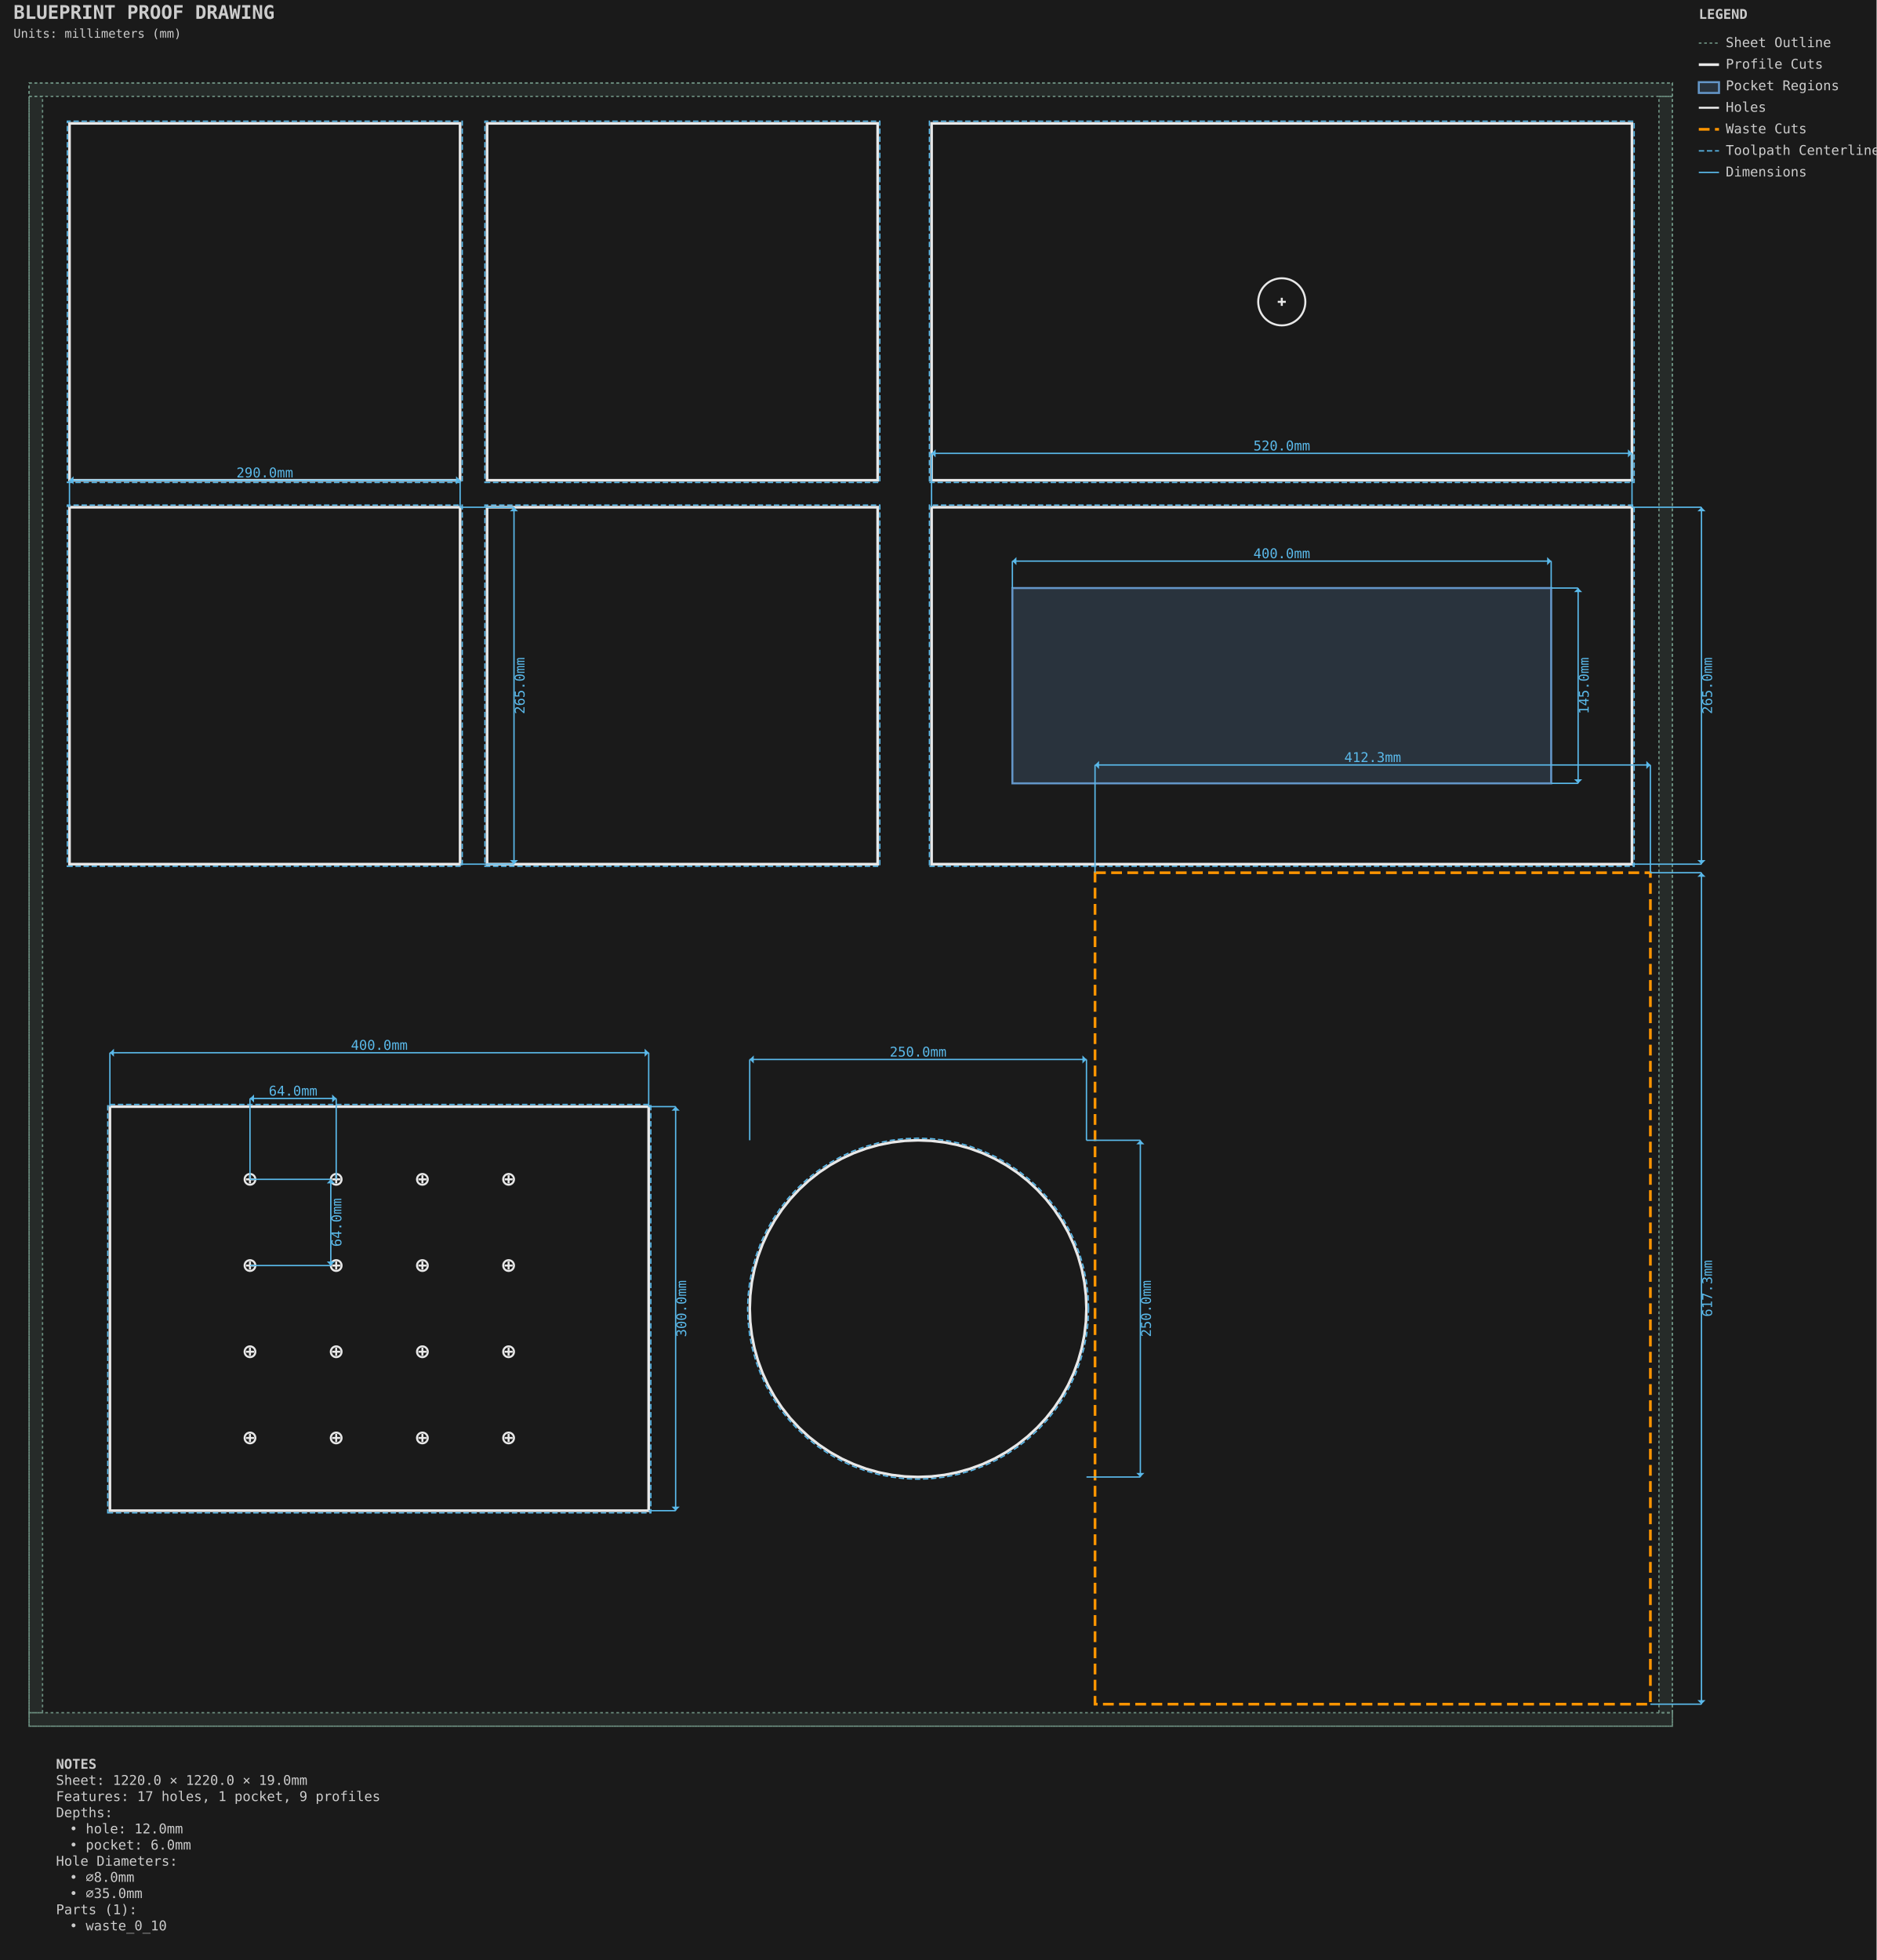
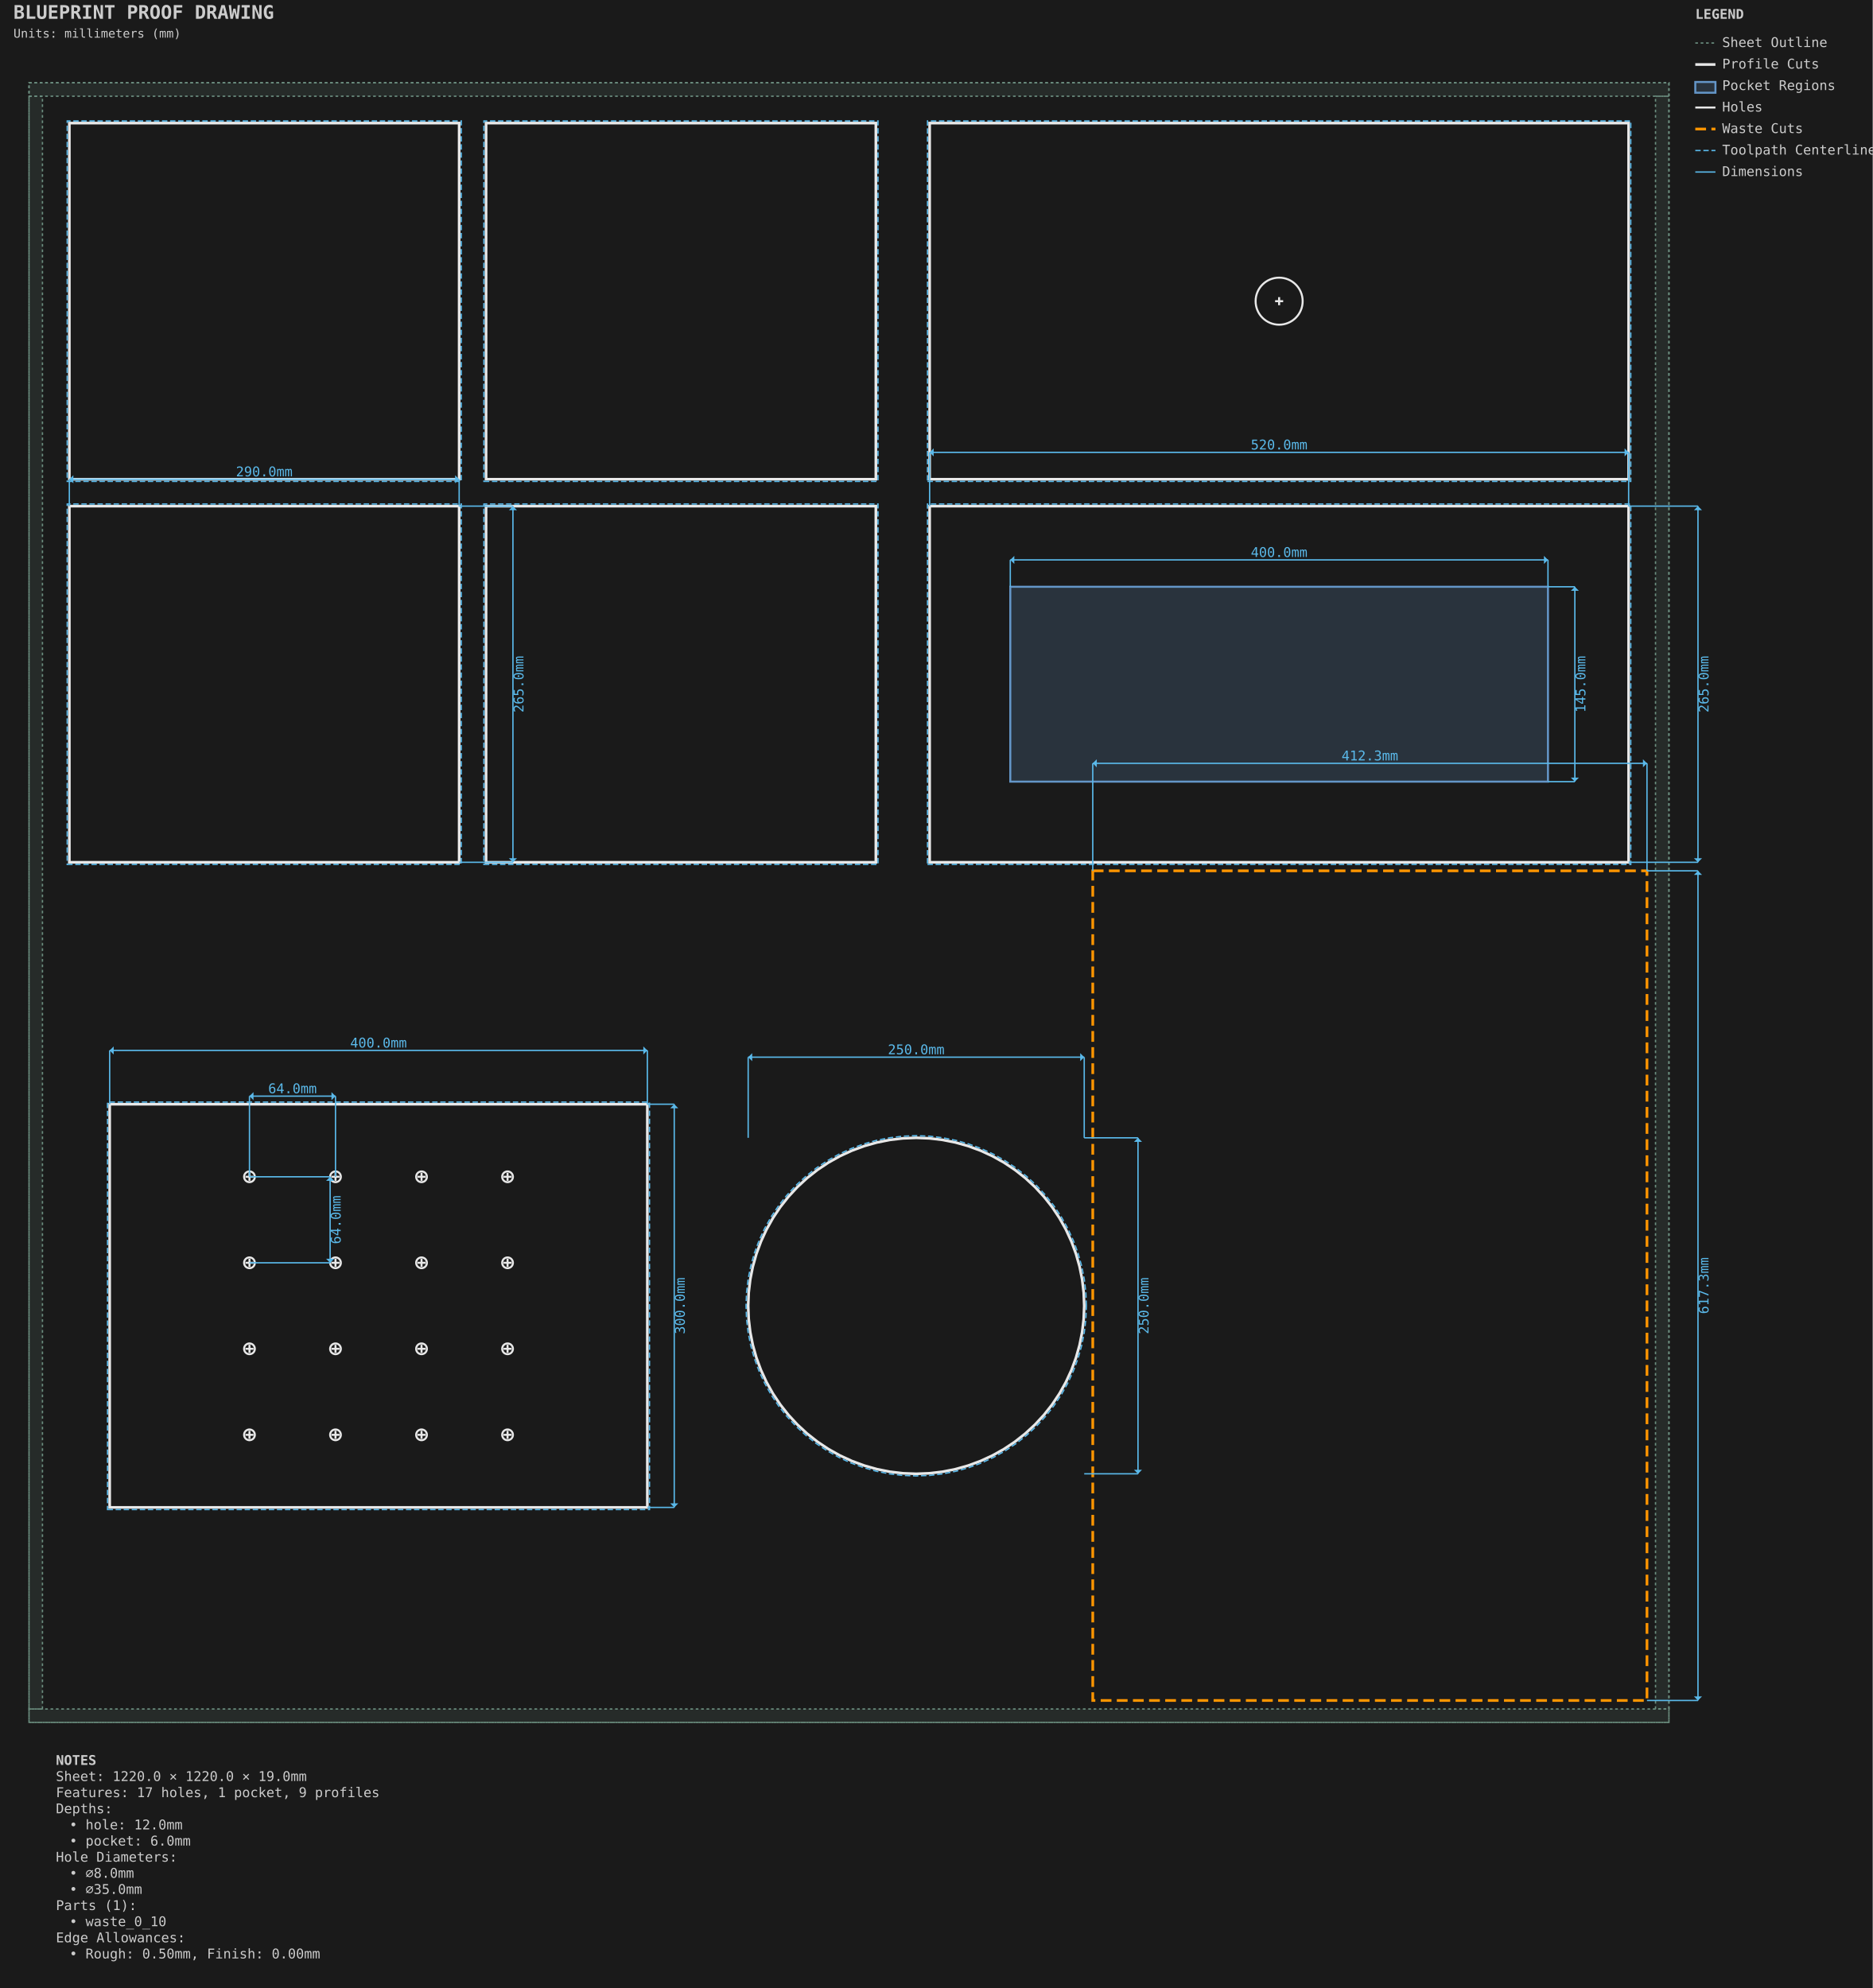
- <svg xmlns="http://www.w3.org/2000/svg" viewBox="-21.587 -61.587 1393.175 1455.175" width="1393.175mm" height="1455.175mm">
+ <svg xmlns="http://www.w3.org/2000/svg" viewBox="-21.587 -61.587 1393.175 1479.175" width="1393.175mm" height="1479.175mm">
  <style>.default { stroke: #e8e8e8; fill: none; stroke-width: 1; }
.sheet-outline { stroke: #6b8e7f; fill: none; stroke-width: 1; stroke-dasharray: 2,2; }
.profile { stroke: #e8e8e8; fill: none; stroke-width: 2; }
.pocket { stroke: #6496c8; fill: #6496c8; fill-opacity: 0.2; stroke-width: 1.5; }
.hole { stroke: #e8e8e8; fill: none; stroke-width: 1.5; }
.engrave { stroke: #888888; fill: none; stroke-width: 0.25; }
.keepout { stroke: #ff6b6b; fill: #ff6b6b; fill-opacity: 0.15; stroke-width: 1; stroke-dasharray: 4,2; }
.waste { stroke: #ff9500; fill: none; stroke-width: 2; stroke-dasharray: 8,4; }
.toolpath { stroke: #5ab9ea; fill: none; stroke-width: 1; stroke-dasharray: 4,2; }
.dimension { stroke: #5ab9ea; fill: none; stroke-width: 1; }
.dimension-text { fill: #5ab9ea; font-family: monospace; font-size: 10px; }
.construction { stroke: #6b8e7f; fill: none; stroke-width: 0.5; stroke-dasharray: 2,2; }
.label { fill: #ffcc00; font-family: monospace; font-size: 8px; font-weight: bold; }
.notes { fill: #cccccc; font-family: monospace; font-size: 10px; }
.table { stroke: #5c4a32; fill: #c4a46c; fill-opacity: 0.2; stroke-width: 1; }
.envelope { stroke: #ff6b6b; fill: none; stroke-width: 2; }
.spoilboard { stroke: none; fill: #4ecdc4; fill-opacity: 0.1; stroke-width: 0; }
.effective-envelope { stroke: #ffd93d; fill: none; stroke-width: 1; stroke-dasharray: 4,2; }
.origin { stroke: #ff6b6b; fill: #ff6b6b; stroke-width: 1; }
.centerline { stroke: #6b8e7f; fill: none; stroke-width: 0.5; stroke-dasharray: 8,4; }
.soft-limit { stroke: #ff9500; fill: none; stroke-width: 1.5; stroke-dasharray: 6,3; }
.t-track { stroke: none; fill: #66cc88; fill-opacity: 0.25; stroke-width: 0; }
.margin-zone { fill: #6b8e7f; fill-opacity: 0.15; }
.legend { fill: #cccccc; font-family: monospace; font-size: 10px; }
.title { fill: #cccccc; font-family: monospace; font-size: 14px; font-weight: bold; }
.section-label { fill: #5ab9ea; font-family: monospace; font-size: 9px; font-weight: bold; }
.callout-box { stroke: #5ab9ea; fill: none; stroke-width: 1; }
.callout-detail { stroke: #e8e8e8; fill: none; stroke-width: 1.5; }
.beam-assembly { stroke: #e8e8e8; fill: none; stroke-width: 1; }
.beam-layer { stroke: #6496c8; fill: #6496c8; fill-opacity: 0.15; stroke-width: 1; }
.beam-splice { stroke: #ff9500; fill: none; stroke-width: 1.5; stroke-dasharray: 4,2; }
.title-subtitle { fill: #cccccc; font-family: monospace; font-size: 9px; }
.callout-ref-text { fill: #5ab9ea; font-family: monospace; font-size: 7px; }
.callout-dim-text { fill: #5ab9ea; font-family: monospace; font-size: 8px; }
.beam-dim-text { fill: #5ab9ea; font-family: monospace; font-size: 8px; }
.beam-segment-text { fill: #5ab9ea; font-family: monospace; font-size: 7px; }
.heightfield-border { stroke: #ffcc00; fill: none; stroke-width: 1; stroke-dasharray: 4,2; }</style>
-   <rect x="-21.587" y="-61.587" width="1393.175" height="1455.175" fill="#1a1a1a" />
+   <rect x="-21.587" y="-61.587" width="1393.175" height="1479.175" fill="#1a1a1a" />
  <g id="SHEET_OUTLINE" class="sheet-outline">
    <rect x="0.000" y="0.000" width="1220.000" height="1220.000" stroke="#6b8e7f" fill="none" stroke-width="1" stroke-dasharray="2,2" id="sheet_boundary" />
    <rect x="0.000" y="0.000" width="1220.000" height="10.000" fill="#6b8e7f" fill-opacity="0.15" id="margin_bottom" />
    <rect x="0.000" y="1210.000" width="1220.000" height="10.000" fill="#6b8e7f" fill-opacity="0.15" id="margin_top" />
    <rect x="0.000" y="10.000" width="10.000" height="1200.000" fill="#6b8e7f" fill-opacity="0.15" id="margin_left" />
    <rect x="1210.000" y="10.000" width="10.000" height="1200.000" fill="#6b8e7f" fill-opacity="0.15" id="margin_right" />
  </g>
  <g id="PROFILE_CUTS" class="profile-cuts">
    <path d="M 30.000 580.000 L 320.000 580.000 L 320.000 315.000 L 30.000 315.000 Z" stroke="#e8e8e8" fill="none" stroke-width="2" id="generated_profile_0" />
    <path d="M 340.000 580.000 L 630.000 580.000 L 630.000 315.000 L 340.000 315.000 Z" stroke="#e8e8e8" fill="none" stroke-width="2" id="generated_profile_1" />
    <path d="M 30.000 295.000 L 320.000 295.000 L 320.000 30.000 L 30.000 30.000 Z" stroke="#e8e8e8" fill="none" stroke-width="2" id="generated_profile_2" />
    <path d="M 340.000 295.000 L 630.000 295.000 L 630.000 30.000 L 340.000 30.000 Z" stroke="#e8e8e8" fill="none" stroke-width="2" id="generated_profile_3" />
    <path d="M 670.000 580.000 L 1190.000 580.000 L 1190.000 315.000 L 670.000 315.000 Z" stroke="#e8e8e8" fill="none" stroke-width="2" id="generated_profile_4" />
    <path d="M 670.000 295.000 L 1190.000 295.000 L 1190.000 30.000 L 670.000 30.000 Z" stroke="#e8e8e8" fill="none" stroke-width="2" id="generated_profile_6" />
    <path d="M 60.000 1060.000 L 460.000 1060.000 L 460.000 760.000 L 60.000 760.000 Z" stroke="#e8e8e8" fill="none" stroke-width="2" id="generated_profile_7" />
    <path d="M 785.000 910.000 L 784.615 900.193 L 783.461 890.446 L 781.546 880.819 L 778.882 871.373 L 775.485 862.165 L 771.376 853.251 L 766.580 844.688 L 761.127 836.527 L 755.051 828.819 L 748.388 821.612 L 741.181 814.949 L 733.473 808.873 L 725.312 803.420 L 716.749 798.624 L 707.835 794.515 L 698.627 791.118 L 689.181 788.454 L 679.554 786.539 L 669.807 785.385 L 660.000 785.000 L 650.193 785.385 L 640.446 786.539 L 630.819 788.454 L 621.373 791.118 L 612.165 794.515 L 603.251 798.624 L 594.688 803.420 L 586.527 808.873 L 578.819 814.949 L 571.612 821.612 L 564.949 828.819 L 558.873 836.527 L 553.420 844.688 L 548.624 853.251 L 544.515 862.165 L 541.118 871.373 L 538.454 880.819 L 536.539 890.446 L 535.385 900.193 L 535.000 910.000 L 535.385 919.807 L 536.539 929.554 L 538.454 939.181 L 541.118 948.627 L 544.515 957.835 L 548.624 966.749 L 553.420 975.312 L 558.873 983.473 L 564.949 991.181 L 571.612 998.388 L 578.819 1005.051 L 586.527 1011.127 L 594.688 1016.580 L 603.251 1021.376 L 612.165 1025.485 L 621.373 1028.882 L 630.819 1031.546 L 640.446 1033.461 L 650.193 1034.615 L 660.000 1035.000 L 669.807 1034.615 L 679.554 1033.461 L 689.181 1031.546 L 698.627 1028.882 L 707.835 1025.485 L 716.749 1021.376 L 725.312 1016.580 L 733.473 1011.127 L 741.181 1005.051 L 748.388 998.388 L 755.051 991.181 L 761.127 983.473 L 766.580 975.312 L 771.376 966.749 L 775.485 957.835 L 778.882 948.627 L 781.546 939.181 L 783.461 929.554 L 784.615 919.807 Z" stroke="#e8e8e8" fill="none" stroke-width="2" id="generated_profile_9" />
  </g>
  <g id="PROFILE_TOOLPATHS" class="profile-toolpaths">
    <path d="M 28.413 581.587 L 321.587 581.587 L 321.587 313.413 L 28.413 313.413 Z" stroke="#5ab9ea" fill="none" stroke-width="1" stroke-dasharray="4,2" id="generated_profile_0_toolpath" />
    <path d="M 338.413 581.587 L 631.587 581.587 L 631.587 313.413 L 338.413 313.413 Z" stroke="#5ab9ea" fill="none" stroke-width="1" stroke-dasharray="4,2" id="generated_profile_1_toolpath" />
    <path d="M 28.413 296.587 L 321.587 296.587 L 321.587 28.412 L 28.413 28.412 Z" stroke="#5ab9ea" fill="none" stroke-width="1" stroke-dasharray="4,2" id="generated_profile_2_toolpath" />
    <path d="M 338.413 296.587 L 631.587 296.587 L 631.587 28.412 L 338.413 28.412 Z" stroke="#5ab9ea" fill="none" stroke-width="1" stroke-dasharray="4,2" id="generated_profile_3_toolpath" />
    <path d="M 668.413 581.587 L 1191.588 581.587 L 1191.588 313.413 L 668.413 313.413 Z" stroke="#5ab9ea" fill="none" stroke-width="1" stroke-dasharray="4,2" id="generated_profile_4_toolpath" />
    <path d="M 668.413 296.587 L 1191.588 296.587 L 1191.588 28.412 L 668.413 28.412 Z" stroke="#5ab9ea" fill="none" stroke-width="1" stroke-dasharray="4,2" id="generated_profile_6_toolpath" />
    <path d="M 58.413 1061.588 L 461.587 1061.588 L 461.587 758.413 L 58.413 758.413 Z" stroke="#5ab9ea" fill="none" stroke-width="1" stroke-dasharray="4,2" id="generated_profile_7_toolpath" />
    <path d="M 786.589 910.000 L 786.198 900.068 L 785.030 890.197 L 783.091 880.448 L 780.393 870.882 L 776.953 861.557 L 772.791 852.530 L 767.935 843.858 L 762.412 835.593 L 756.259 827.787 L 749.512 820.488 L 742.213 813.741 L 734.407 807.588 L 726.142 802.065 L 717.470 797.209 L 708.443 793.047 L 699.118 789.607 L 689.552 786.909 L 679.803 784.970 L 669.932 783.802 L 660.000 783.411 L 650.068 783.802 L 640.197 784.970 L 630.448 786.909 L 620.882 789.607 L 611.557 793.047 L 602.530 797.209 L 593.858 802.065 L 585.593 807.588 L 577.787 813.741 L 570.488 820.488 L 563.741 827.787 L 557.588 835.593 L 552.065 843.858 L 547.209 852.530 L 543.047 861.557 L 539.607 870.882 L 536.909 880.448 L 534.970 890.197 L 533.802 900.068 L 533.411 910.000 L 533.802 919.932 L 534.970 929.803 L 536.909 939.552 L 539.607 949.118 L 543.047 958.443 L 547.209 967.470 L 552.065 976.142 L 557.588 984.407 L 563.741 992.213 L 570.488 999.512 L 577.787 1006.259 L 585.593 1012.412 L 593.858 1017.935 L 602.530 1022.791 L 611.557 1026.953 L 620.882 1030.393 L 630.448 1033.091 L 640.197 1035.030 L 650.068 1036.198 L 660.000 1036.589 L 669.932 1036.198 L 679.803 1035.030 L 689.552 1033.091 L 699.118 1030.393 L 708.443 1026.953 L 717.470 1022.791 L 726.142 1017.935 L 734.407 1012.412 L 742.213 1006.259 L 749.512 999.512 L 756.259 992.213 L 762.412 984.407 L 767.935 976.142 L 772.791 967.470 L 776.953 958.443 L 780.393 949.118 L 783.091 939.552 L 785.030 929.803 L 786.198 919.932 Z" stroke="#5ab9ea" fill="none" stroke-width="1" stroke-dasharray="4,2" id="generated_profile_9_toolpath" />
  </g>
  <g id="WASTE_CUTS" class="waste-cuts">
    <rect x="791.350" y="586.350" width="412.300" height="617.300" stroke="#ff9500" fill="none" stroke-width="2" stroke-dasharray="8,4" id="waste_0_10" />
  </g>
  <g id="POCKET_REGIONS" class="pocket-regions">
    <rect x="730.000" y="375.000" width="400.000" height="145.000" stroke="#6496c8" fill="#6496c8" fill-opacity="0.2" stroke-width="1.5" id="generated_pocket_5" />
  </g>
  <g id="HOLES" class="holes">
    <circle cx="930.000" cy="162.500" r="17.500" stroke="#e8e8e8" fill="none" stroke-width="1.5" id="unnamed" />
    <line x1="927.000" y1="162.500" x2="933.000" y2="162.500" stroke="#e8e8e8" fill="none" stroke-width="1.5" id="hole_cross_h" />
    <line x1="930.000" y1="159.500" x2="930.000" y2="165.500" stroke="#e8e8e8" fill="none" stroke-width="1.5" id="hole_cross_v" />
    <circle cx="164.000" cy="1006.000" r="4.000" stroke="#e8e8e8" fill="none" stroke-width="1.5" id="generated_hole_8_000" />
    <line x1="161.000" y1="1006.000" x2="167.000" y2="1006.000" stroke="#e8e8e8" fill="none" stroke-width="1.5" id="generated_hole_8_000_cross_h" />
    <line x1="164.000" y1="1003.000" x2="164.000" y2="1009.000" stroke="#e8e8e8" fill="none" stroke-width="1.5" id="generated_hole_8_000_cross_v" />
    <circle cx="228.000" cy="1006.000" r="4.000" stroke="#e8e8e8" fill="none" stroke-width="1.5" id="generated_hole_8_001" />
    <line x1="225.000" y1="1006.000" x2="231.000" y2="1006.000" stroke="#e8e8e8" fill="none" stroke-width="1.5" id="generated_hole_8_001_cross_h" />
    <line x1="228.000" y1="1003.000" x2="228.000" y2="1009.000" stroke="#e8e8e8" fill="none" stroke-width="1.5" id="generated_hole_8_001_cross_v" />
    <circle cx="292.000" cy="1006.000" r="4.000" stroke="#e8e8e8" fill="none" stroke-width="1.5" id="generated_hole_8_002" />
    <line x1="289.000" y1="1006.000" x2="295.000" y2="1006.000" stroke="#e8e8e8" fill="none" stroke-width="1.5" id="generated_hole_8_002_cross_h" />
    <line x1="292.000" y1="1003.000" x2="292.000" y2="1009.000" stroke="#e8e8e8" fill="none" stroke-width="1.5" id="generated_hole_8_002_cross_v" />
    <circle cx="356.000" cy="1006.000" r="4.000" stroke="#e8e8e8" fill="none" stroke-width="1.5" id="generated_hole_8_003" />
    <line x1="353.000" y1="1006.000" x2="359.000" y2="1006.000" stroke="#e8e8e8" fill="none" stroke-width="1.5" id="generated_hole_8_003_cross_h" />
    <line x1="356.000" y1="1003.000" x2="356.000" y2="1009.000" stroke="#e8e8e8" fill="none" stroke-width="1.5" id="generated_hole_8_003_cross_v" />
    <circle cx="164.000" cy="942.000" r="4.000" stroke="#e8e8e8" fill="none" stroke-width="1.5" id="generated_hole_8_004" />
    <line x1="161.000" y1="942.000" x2="167.000" y2="942.000" stroke="#e8e8e8" fill="none" stroke-width="1.5" id="generated_hole_8_004_cross_h" />
    <line x1="164.000" y1="939.000" x2="164.000" y2="945.000" stroke="#e8e8e8" fill="none" stroke-width="1.5" id="generated_hole_8_004_cross_v" />
    <circle cx="228.000" cy="942.000" r="4.000" stroke="#e8e8e8" fill="none" stroke-width="1.5" id="generated_hole_8_005" />
    <line x1="225.000" y1="942.000" x2="231.000" y2="942.000" stroke="#e8e8e8" fill="none" stroke-width="1.5" id="generated_hole_8_005_cross_h" />
    <line x1="228.000" y1="939.000" x2="228.000" y2="945.000" stroke="#e8e8e8" fill="none" stroke-width="1.5" id="generated_hole_8_005_cross_v" />
    <circle cx="292.000" cy="942.000" r="4.000" stroke="#e8e8e8" fill="none" stroke-width="1.5" id="generated_hole_8_006" />
    <line x1="289.000" y1="942.000" x2="295.000" y2="942.000" stroke="#e8e8e8" fill="none" stroke-width="1.5" id="generated_hole_8_006_cross_h" />
    <line x1="292.000" y1="939.000" x2="292.000" y2="945.000" stroke="#e8e8e8" fill="none" stroke-width="1.5" id="generated_hole_8_006_cross_v" />
    <circle cx="356.000" cy="942.000" r="4.000" stroke="#e8e8e8" fill="none" stroke-width="1.5" id="generated_hole_8_007" />
    <line x1="353.000" y1="942.000" x2="359.000" y2="942.000" stroke="#e8e8e8" fill="none" stroke-width="1.5" id="generated_hole_8_007_cross_h" />
    <line x1="356.000" y1="939.000" x2="356.000" y2="945.000" stroke="#e8e8e8" fill="none" stroke-width="1.5" id="generated_hole_8_007_cross_v" />
    <circle cx="164.000" cy="878.000" r="4.000" stroke="#e8e8e8" fill="none" stroke-width="1.5" id="generated_hole_8_008" />
    <line x1="161.000" y1="878.000" x2="167.000" y2="878.000" stroke="#e8e8e8" fill="none" stroke-width="1.5" id="generated_hole_8_008_cross_h" />
    <line x1="164.000" y1="875.000" x2="164.000" y2="881.000" stroke="#e8e8e8" fill="none" stroke-width="1.5" id="generated_hole_8_008_cross_v" />
    <circle cx="228.000" cy="878.000" r="4.000" stroke="#e8e8e8" fill="none" stroke-width="1.5" id="generated_hole_8_009" />
    <line x1="225.000" y1="878.000" x2="231.000" y2="878.000" stroke="#e8e8e8" fill="none" stroke-width="1.5" id="generated_hole_8_009_cross_h" />
    <line x1="228.000" y1="875.000" x2="228.000" y2="881.000" stroke="#e8e8e8" fill="none" stroke-width="1.5" id="generated_hole_8_009_cross_v" />
    <circle cx="292.000" cy="878.000" r="4.000" stroke="#e8e8e8" fill="none" stroke-width="1.5" id="generated_hole_8_010" />
    <line x1="289.000" y1="878.000" x2="295.000" y2="878.000" stroke="#e8e8e8" fill="none" stroke-width="1.5" id="generated_hole_8_010_cross_h" />
    <line x1="292.000" y1="875.000" x2="292.000" y2="881.000" stroke="#e8e8e8" fill="none" stroke-width="1.5" id="generated_hole_8_010_cross_v" />
    <circle cx="356.000" cy="878.000" r="4.000" stroke="#e8e8e8" fill="none" stroke-width="1.5" id="generated_hole_8_011" />
    <line x1="353.000" y1="878.000" x2="359.000" y2="878.000" stroke="#e8e8e8" fill="none" stroke-width="1.5" id="generated_hole_8_011_cross_h" />
    <line x1="356.000" y1="875.000" x2="356.000" y2="881.000" stroke="#e8e8e8" fill="none" stroke-width="1.5" id="generated_hole_8_011_cross_v" />
    <circle cx="164.000" cy="814.000" r="4.000" stroke="#e8e8e8" fill="none" stroke-width="1.5" id="generated_hole_8_012" />
    <line x1="161.000" y1="814.000" x2="167.000" y2="814.000" stroke="#e8e8e8" fill="none" stroke-width="1.5" id="generated_hole_8_012_cross_h" />
    <line x1="164.000" y1="811.000" x2="164.000" y2="817.000" stroke="#e8e8e8" fill="none" stroke-width="1.5" id="generated_hole_8_012_cross_v" />
    <circle cx="228.000" cy="814.000" r="4.000" stroke="#e8e8e8" fill="none" stroke-width="1.5" id="generated_hole_8_013" />
    <line x1="225.000" y1="814.000" x2="231.000" y2="814.000" stroke="#e8e8e8" fill="none" stroke-width="1.5" id="generated_hole_8_013_cross_h" />
    <line x1="228.000" y1="811.000" x2="228.000" y2="817.000" stroke="#e8e8e8" fill="none" stroke-width="1.5" id="generated_hole_8_013_cross_v" />
    <circle cx="292.000" cy="814.000" r="4.000" stroke="#e8e8e8" fill="none" stroke-width="1.5" id="generated_hole_8_014" />
    <line x1="289.000" y1="814.000" x2="295.000" y2="814.000" stroke="#e8e8e8" fill="none" stroke-width="1.5" id="generated_hole_8_014_cross_h" />
    <line x1="292.000" y1="811.000" x2="292.000" y2="817.000" stroke="#e8e8e8" fill="none" stroke-width="1.5" id="generated_hole_8_014_cross_v" />
    <circle cx="356.000" cy="814.000" r="4.000" stroke="#e8e8e8" fill="none" stroke-width="1.5" id="generated_hole_8_015" />
    <line x1="353.000" y1="814.000" x2="359.000" y2="814.000" stroke="#e8e8e8" fill="none" stroke-width="1.5" id="generated_hole_8_015_cross_h" />
    <line x1="356.000" y1="811.000" x2="356.000" y2="817.000" stroke="#e8e8e8" fill="none" stroke-width="1.5" id="generated_hole_8_015_cross_v" />
  </g>
  <g id="DIMENSIONS" class="dimensions">
    <line x1="730.0" y1="375.0" x2="730.0" y2="355.0" stroke="#5ab9ea" stroke-width="1" />
    <line x1="1130.0" y1="375.0" x2="1130.0" y2="355.0" stroke="#5ab9ea" stroke-width="1" />
    <line x1="730.0" y1="355.0" x2="1130.0" y2="355.0" stroke="#5ab9ea" stroke-width="1" />
    <polygon points="730.0,355.0 733.0,352.0 733.0,358.0" fill="#5ab9ea" />
    <polygon points="1130.0,355.0 1127.0,352.0 1127.0,358.0" fill="#5ab9ea" />
    <text x="930.0" y="350.0" text-anchor="middle" dominant-baseline="middle" fill="#5ab9ea" font-family="monospace" font-size="10px">400.0mm</text>
    <line x1="1130.0" y1="375.0" x2="1150.0" y2="375.0" stroke="#5ab9ea" stroke-width="1" />
    <line x1="1130.0" y1="520.0" x2="1150.0" y2="520.0" stroke="#5ab9ea" stroke-width="1" />
    <line x1="1150.0" y1="375.0" x2="1150.0" y2="520.0" stroke="#5ab9ea" stroke-width="1" />
    <polygon points="1150.0,375.0 1147.0,378.0 1153.0,378.0" fill="#5ab9ea" />
    <polygon points="1150.0,520.0 1147.0,517.0 1153.0,517.0" fill="#5ab9ea" />
    <text x="1155.0" y="447.5" text-anchor="middle" dominant-baseline="middle" transform="rotate(-90 1155.0 447.5)" fill="#5ab9ea" font-family="monospace" font-size="10px">145.0mm</text>
    <line x1="30.0" y1="315.0" x2="30.0" y2="295.0" stroke="#5ab9ea" stroke-width="1" />
    <line x1="320.0" y1="315.0" x2="320.0" y2="295.0" stroke="#5ab9ea" stroke-width="1" />
    <line x1="30.0" y1="295.0" x2="320.0" y2="295.0" stroke="#5ab9ea" stroke-width="1" />
    <polygon points="30.0,295.0 33.0,292.0 33.0,298.0" fill="#5ab9ea" />
    <polygon points="320.0,295.0 317.0,292.0 317.0,298.0" fill="#5ab9ea" />
    <text x="175.0" y="290.0" text-anchor="middle" dominant-baseline="middle" fill="#5ab9ea" font-family="monospace" font-size="10px">290.0mm</text>
    <line x1="320.0" y1="315.0" x2="360.0" y2="315.0" stroke="#5ab9ea" stroke-width="1" />
    <line x1="320.0" y1="580.0" x2="360.0" y2="580.0" stroke="#5ab9ea" stroke-width="1" />
    <line x1="360.0" y1="315.0" x2="360.0" y2="580.0" stroke="#5ab9ea" stroke-width="1" />
    <polygon points="360.0,315.0 357.0,318.0 363.0,318.0" fill="#5ab9ea" />
    <polygon points="360.0,580.0 357.0,577.0 363.0,577.0" fill="#5ab9ea" />
    <text x="365.0" y="447.5" text-anchor="middle" dominant-baseline="middle" transform="rotate(-90 365.0 447.5)" fill="#5ab9ea" font-family="monospace" font-size="10px">265.0mm</text>
    <line x1="670.0" y1="315.0" x2="670.0" y2="275.0" stroke="#5ab9ea" stroke-width="1" />
    <line x1="1190.0" y1="315.0" x2="1190.0" y2="275.0" stroke="#5ab9ea" stroke-width="1" />
    <line x1="670.0" y1="275.0" x2="1190.0" y2="275.0" stroke="#5ab9ea" stroke-width="1" />
    <polygon points="670.0,275.0 673.0,272.0 673.0,278.0" fill="#5ab9ea" />
    <polygon points="1190.0,275.0 1187.0,272.0 1187.0,278.0" fill="#5ab9ea" />
    <text x="930.0" y="270.0" text-anchor="middle" dominant-baseline="middle" fill="#5ab9ea" font-family="monospace" font-size="10px">520.0mm</text>
    <line x1="1190.0" y1="315.0" x2="1241.588" y2="315.0" stroke="#5ab9ea" stroke-width="1" />
    <line x1="1190.0" y1="580.0" x2="1241.588" y2="580.0" stroke="#5ab9ea" stroke-width="1" />
    <line x1="1241.588" y1="315.0" x2="1241.588" y2="580.0" stroke="#5ab9ea" stroke-width="1" />
    <polygon points="1241.588,315.0 1238.588,318.0 1244.588,318.0" fill="#5ab9ea" />
    <polygon points="1241.588,580.0 1238.588,577.0 1244.588,577.0" fill="#5ab9ea" />
    <text x="1246.588" y="447.5" text-anchor="middle" dominant-baseline="middle" transform="rotate(-90 1246.588 447.5)" fill="#5ab9ea" font-family="monospace" font-size="10px">265.0mm</text>
    <line x1="60.0" y1="760.0" x2="60.0" y2="720.0" stroke="#5ab9ea" stroke-width="1" />
    <line x1="460.0" y1="760.0" x2="460.0" y2="720.0" stroke="#5ab9ea" stroke-width="1" />
    <line x1="60.0" y1="720.0" x2="460.0" y2="720.0" stroke="#5ab9ea" stroke-width="1" />
    <polygon points="60.0,720.0 63.0,717.0 63.0,723.0" fill="#5ab9ea" />
    <polygon points="460.0,720.0 457.0,717.0 457.0,723.0" fill="#5ab9ea" />
    <text x="260.0" y="715.0" text-anchor="middle" dominant-baseline="middle" fill="#5ab9ea" font-family="monospace" font-size="10px">400.0mm</text>
    <line x1="460.0" y1="760.0" x2="480.0" y2="760.0" stroke="#5ab9ea" stroke-width="1" />
    <line x1="460.0" y1="1060.0" x2="480.0" y2="1060.0" stroke="#5ab9ea" stroke-width="1" />
    <line x1="480.0" y1="760.0" x2="480.0" y2="1060.0" stroke="#5ab9ea" stroke-width="1" />
    <polygon points="480.0,760.0 477.0,763.0 483.0,763.0" fill="#5ab9ea" />
    <polygon points="480.0,1060.0 477.0,1057.0 483.0,1057.0" fill="#5ab9ea" />
    <text x="485.0" y="910.0" text-anchor="middle" dominant-baseline="middle" transform="rotate(-90 485.0 910.0)" fill="#5ab9ea" font-family="monospace" font-size="10px">300.0mm</text>
    <line x1="535.0" y1="785.0" x2="535.0" y2="725.0" stroke="#5ab9ea" stroke-width="1" />
    <line x1="785.0" y1="785.0" x2="785.0" y2="725.0" stroke="#5ab9ea" stroke-width="1" />
    <line x1="535.0" y1="725.0" x2="785.0" y2="725.0" stroke="#5ab9ea" stroke-width="1" />
    <polygon points="535.0,725.0 538.0,722.0 538.0,728.0" fill="#5ab9ea" />
    <polygon points="785.0,725.0 782.0,722.0 782.0,728.0" fill="#5ab9ea" />
    <text x="660.0" y="720.0" text-anchor="middle" dominant-baseline="middle" fill="#5ab9ea" font-family="monospace" font-size="10px">250.0mm</text>
    <line x1="785.0" y1="785.0" x2="825.0" y2="785.0" stroke="#5ab9ea" stroke-width="1" />
    <line x1="785.0" y1="1035.0" x2="825.0" y2="1035.0" stroke="#5ab9ea" stroke-width="1" />
    <line x1="825.0" y1="785.0" x2="825.0" y2="1035.0" stroke="#5ab9ea" stroke-width="1" />
    <polygon points="825.0,785.0 822.0,788.0 828.0,788.0" fill="#5ab9ea" />
    <polygon points="825.0,1035.0 822.0,1032.0 828.0,1032.0" fill="#5ab9ea" />
    <text x="830.0" y="910.0" text-anchor="middle" dominant-baseline="middle" transform="rotate(-90 830.0 910.0)" fill="#5ab9ea" font-family="monospace" font-size="10px">250.0mm</text>
    <line x1="791.35" y1="586.35" x2="791.35" y2="506.35" stroke="#5ab9ea" stroke-width="1" />
    <line x1="1203.65" y1="586.35" x2="1203.65" y2="506.35" stroke="#5ab9ea" stroke-width="1" />
    <line x1="791.35" y1="506.35" x2="1203.65" y2="506.35" stroke="#5ab9ea" stroke-width="1" />
    <polygon points="791.35,506.35 794.35,503.35 794.35,509.35" fill="#5ab9ea" />
    <polygon points="1203.65,506.35 1200.65,503.35 1200.65,509.35" fill="#5ab9ea" />
    <text x="997.5" y="501.35" text-anchor="middle" dominant-baseline="middle" fill="#5ab9ea" font-family="monospace" font-size="10px">412.3mm</text>
    <line x1="1203.65" y1="586.35" x2="1241.588" y2="586.35" stroke="#5ab9ea" stroke-width="1" />
    <line x1="1203.65" y1="1203.65" x2="1241.588" y2="1203.65" stroke="#5ab9ea" stroke-width="1" />
    <line x1="1241.588" y1="586.35" x2="1241.588" y2="1203.65" stroke="#5ab9ea" stroke-width="1" />
    <polygon points="1241.588,586.35 1238.588,589.35 1244.588,589.35" fill="#5ab9ea" />
    <polygon points="1241.588,1203.65 1238.588,1200.65 1244.588,1200.65" fill="#5ab9ea" />
    <text x="1246.588" y="895.0" text-anchor="middle" dominant-baseline="middle" transform="rotate(-90 1246.588 895.0)" fill="#5ab9ea" font-family="monospace" font-size="10px">617.3mm</text>
    <line x1="164.0" y1="814.0" x2="164.0" y2="754.0" stroke="#5ab9ea" stroke-width="1" />
    <line x1="228.0" y1="814.0" x2="228.0" y2="754.0" stroke="#5ab9ea" stroke-width="1" />
    <line x1="164.0" y1="754.0" x2="228.0" y2="754.0" stroke="#5ab9ea" stroke-width="1" />
    <polygon points="164.0,754.0 167.0,751.0 167.0,757.0" fill="#5ab9ea" />
    <polygon points="228.0,754.0 225.0,751.0 225.0,757.0" fill="#5ab9ea" />
    <text x="196.0" y="749.0" text-anchor="middle" dominant-baseline="middle" fill="#5ab9ea" font-family="monospace" font-size="10px">64.0mm</text>
    <line x1="164.0" y1="814.0" x2="224.0" y2="814.0" stroke="#5ab9ea" stroke-width="1" />
    <line x1="164.0" y1="878.0" x2="224.0" y2="878.0" stroke="#5ab9ea" stroke-width="1" />
    <line x1="224.0" y1="814.0" x2="224.0" y2="878.0" stroke="#5ab9ea" stroke-width="1" />
    <polygon points="224.0,814.0 221.0,817.0 227.0,817.0" fill="#5ab9ea" />
    <polygon points="224.0,878.0 221.0,875.0 227.0,875.0" fill="#5ab9ea" />
    <text x="229.0" y="846.0" text-anchor="middle" dominant-baseline="middle" transform="rotate(-90 229.0 846.0)" fill="#5ab9ea" font-family="monospace" font-size="10px">64.0mm</text>
  </g>
  <g id="TITLE_BLOCK" class="title-block">
    <text x="-11.587" y="-47.587" fill="#cccccc" font-family="monospace" font-size="14px" font-weight="bold">BLUEPRINT PROOF DRAWING</text>
    <text x="-11.587" y="-33.587" fill="#cccccc" font-family="monospace" font-size="9px">Units: millimeters (mm)</text>
  </g>
  <g id="LEGEND" class="legend">
    <text x="1239.588" y="-47.587" fill="#cccccc" font-family="monospace" font-size="10px" font-weight="bold">LEGEND</text>
    <line x1="1239.588" y1="-29.587" x2="1254.588" y2="-29.587" stroke="#6b8e7f" stroke-width="1" stroke-dasharray="2,2" />
    <text x="1259.588" y="-26.587" fill="#cccccc" font-family="monospace" font-size="10px">Sheet Outline</text>
    <line x1="1239.588" y1="-13.587" x2="1254.588" y2="-13.587" stroke="#e8e8e8" stroke-width="2" />
    <text x="1259.588" y="-10.587" fill="#cccccc" font-family="monospace" font-size="10px">Profile Cuts</text>
    <rect x="1239.588" y="-0.587" width="15.0" height="8" stroke="#6496c8" stroke-width="1.5" fill="#6496c8" fill-opacity="0.2" />
    <text x="1259.588" y="5.413" fill="#cccccc" font-family="monospace" font-size="10px">Pocket Regions</text>
    <line x1="1239.588" y1="18.413" x2="1254.588" y2="18.413" stroke="#e8e8e8" stroke-width="1.5" />
    <text x="1259.588" y="21.413" fill="#cccccc" font-family="monospace" font-size="10px">Holes</text>
    <line x1="1239.588" y1="34.413" x2="1254.588" y2="34.413" stroke="#ff9500" stroke-width="2" stroke-dasharray="8,4" />
    <text x="1259.588" y="37.413" fill="#cccccc" font-family="monospace" font-size="10px">Waste Cuts</text>
    <line x1="1239.588" y1="50.413" x2="1254.588" y2="50.413" stroke="#5ab9ea" stroke-width="1" stroke-dasharray="4,2" />
    <text x="1259.588" y="53.413" fill="#cccccc" font-family="monospace" font-size="10px">Toolpath Centerline</text>
    <line x1="1239.588" y1="66.412" x2="1254.588" y2="66.412" stroke="#5ab9ea" stroke-width="1" />
    <text x="1259.588" y="69.412" fill="#cccccc" font-family="monospace" font-size="10px">Dimensions</text>
  </g>
  <g id="NOTES" class="notes">
    <text x="20.0" y="1251.588" fill="#cccccc" font-family="monospace" font-size="10px" font-weight="bold">NOTES</text>
    <text x="20.0" y="1263.588" fill="#cccccc" font-family="monospace" font-size="10px">Sheet: 1220.0 × 1220.0 × 19.0mm</text>
    <text x="20.0" y="1275.588" fill="#cccccc" font-family="monospace" font-size="10px">Features: 17 holes, 1 pocket, 9 profiles</text>
    <text x="20.0" y="1287.588" fill="#cccccc" font-family="monospace" font-size="10px">Depths:</text>
    <text x="30.0" y="1299.588" fill="#cccccc" font-family="monospace" font-size="10px">• hole: 12.0mm</text>
    <text x="30.0" y="1311.588" fill="#cccccc" font-family="monospace" font-size="10px">• pocket: 6.0mm</text>
    <text x="20.0" y="1323.588" fill="#cccccc" font-family="monospace" font-size="10px">Hole Diameters:</text>
    <text x="30.0" y="1335.588" fill="#cccccc" font-family="monospace" font-size="10px">• ⌀8.0mm</text>
    <text x="30.0" y="1347.588" fill="#cccccc" font-family="monospace" font-size="10px">• ⌀35.0mm</text>
    <text x="20.0" y="1359.588" fill="#cccccc" font-family="monospace" font-size="10px">Parts (1):</text>
    <text x="30.0" y="1371.588" fill="#cccccc" font-family="monospace" font-size="10px">• waste_0_10</text>
+     <text x="20.0" y="1383.588" fill="#cccccc" font-family="monospace" font-size="10px">Edge Allowances:</text>
+     <text x="30.0" y="1395.588" fill="#cccccc" font-family="monospace" font-size="10px">• Rough: 0.50mm, Finish: 0.00mm</text>
  </g>
</svg>
